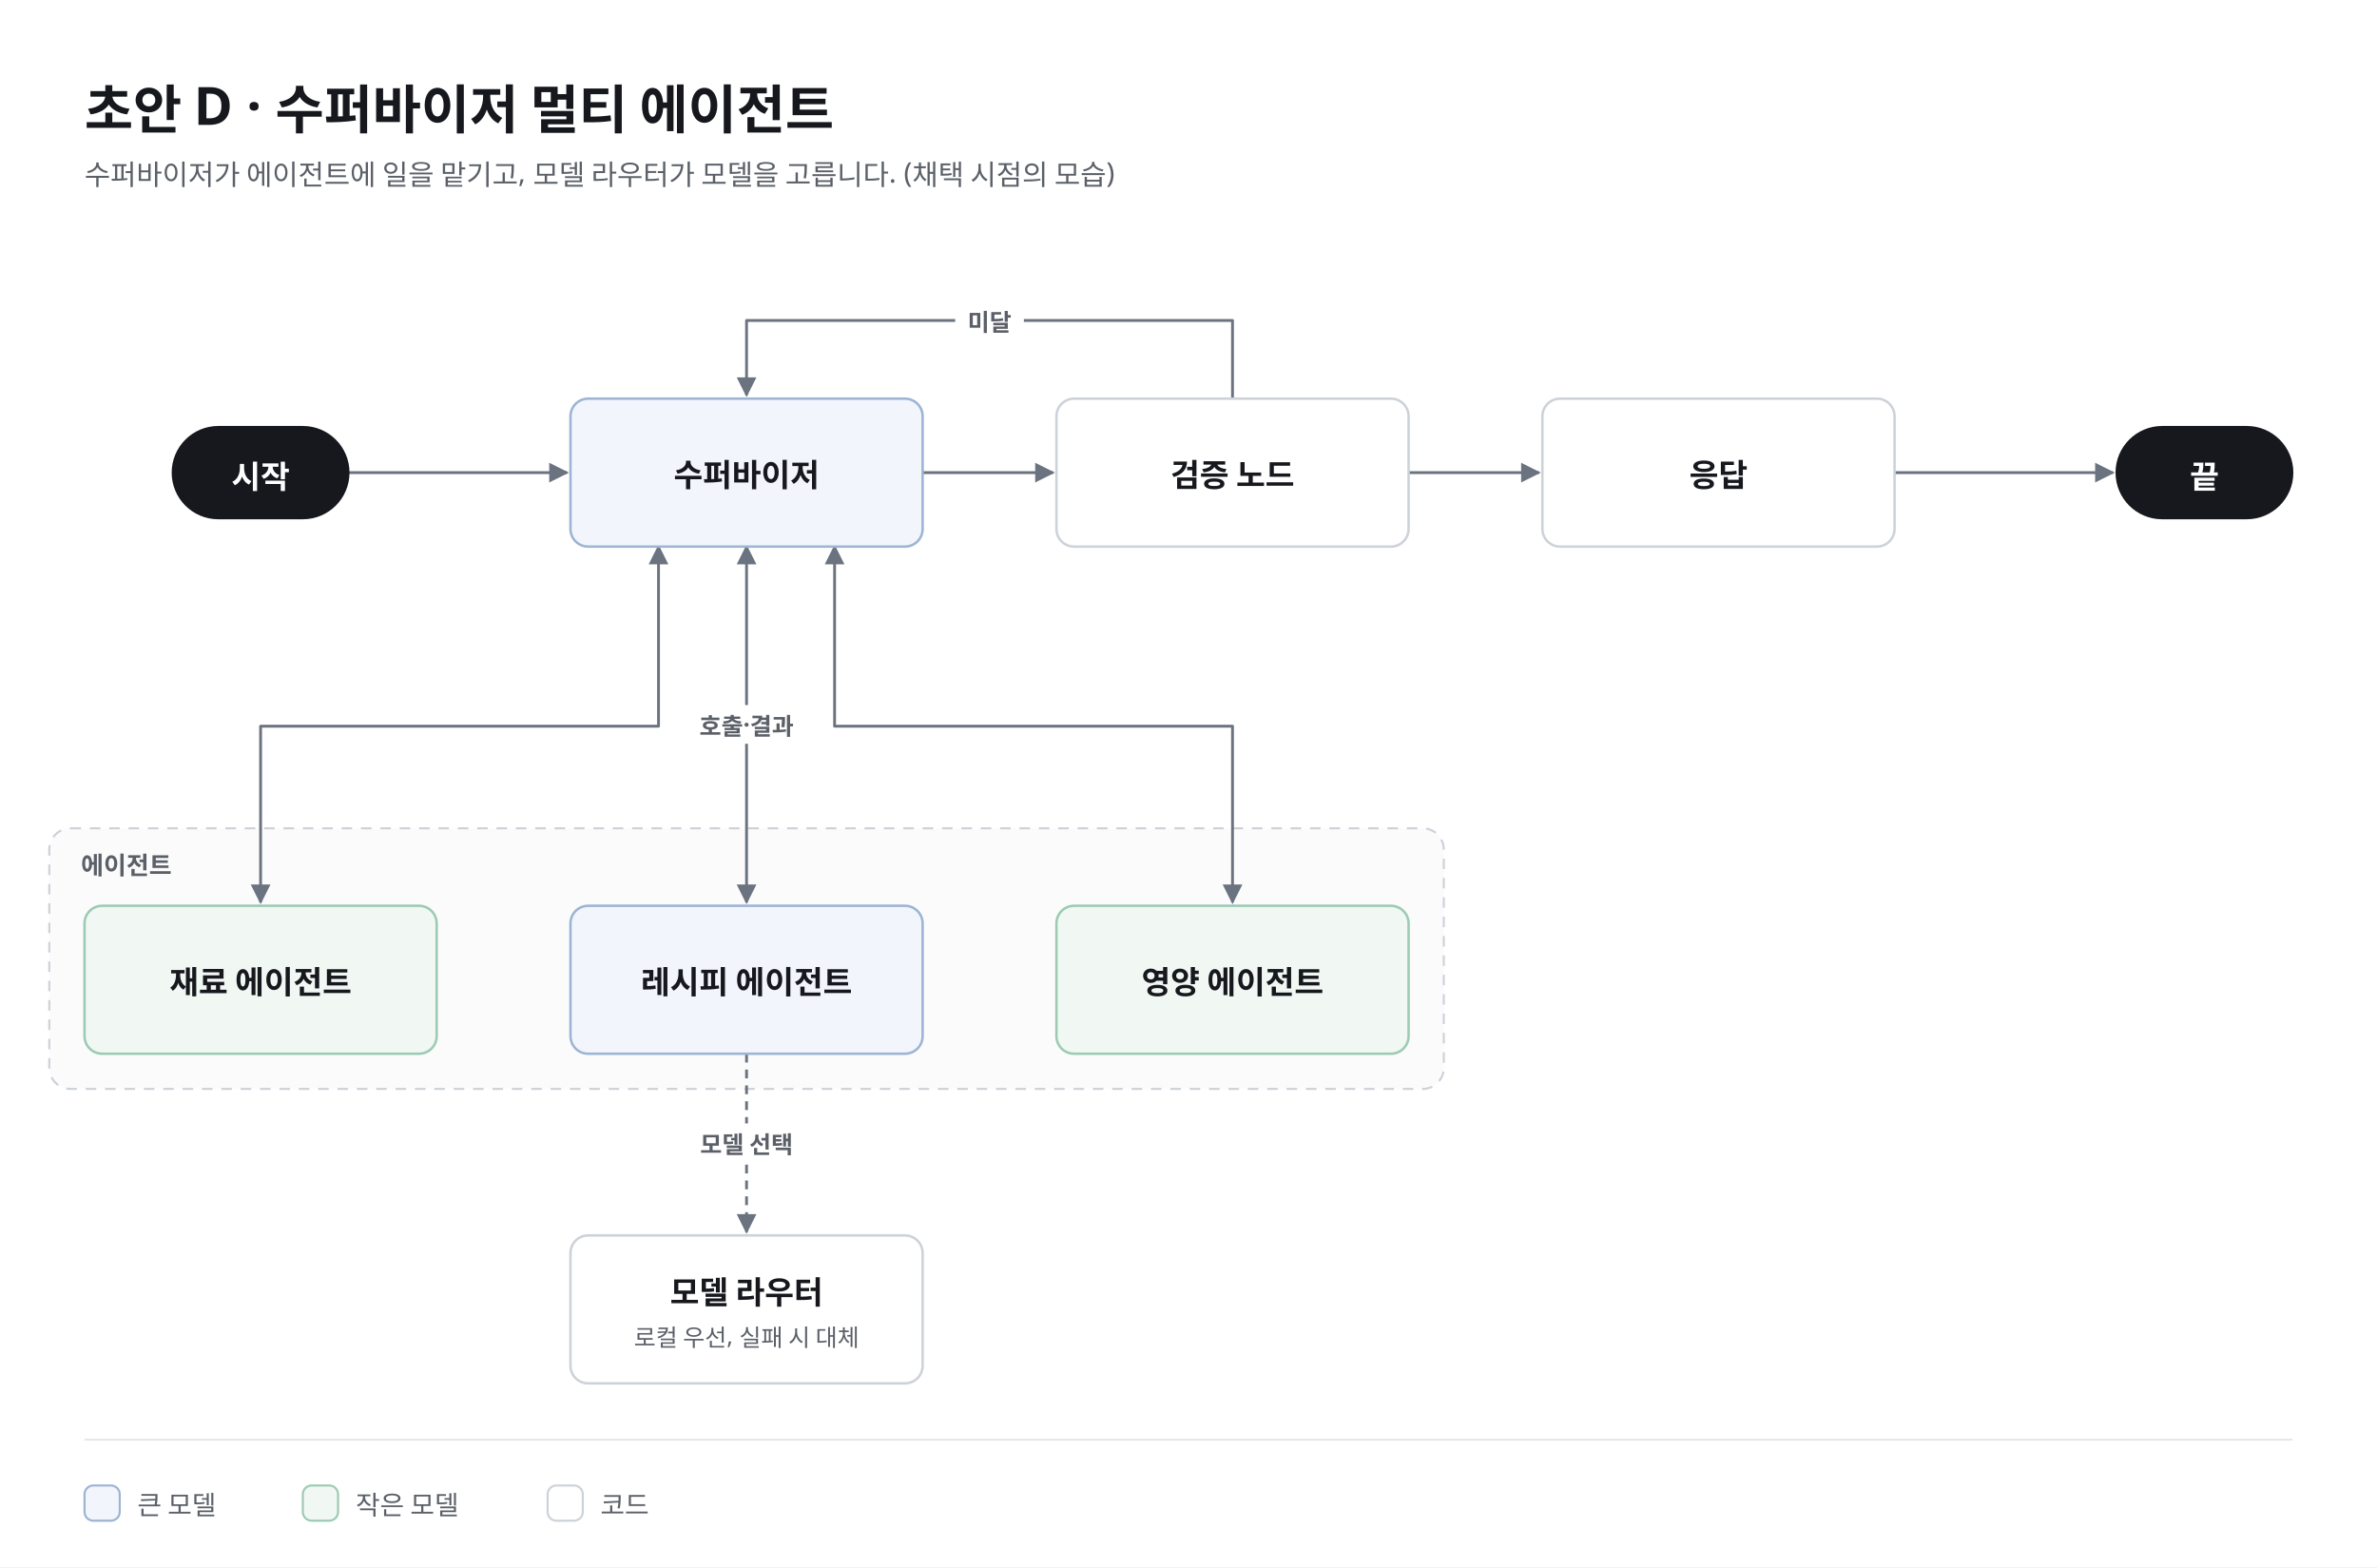
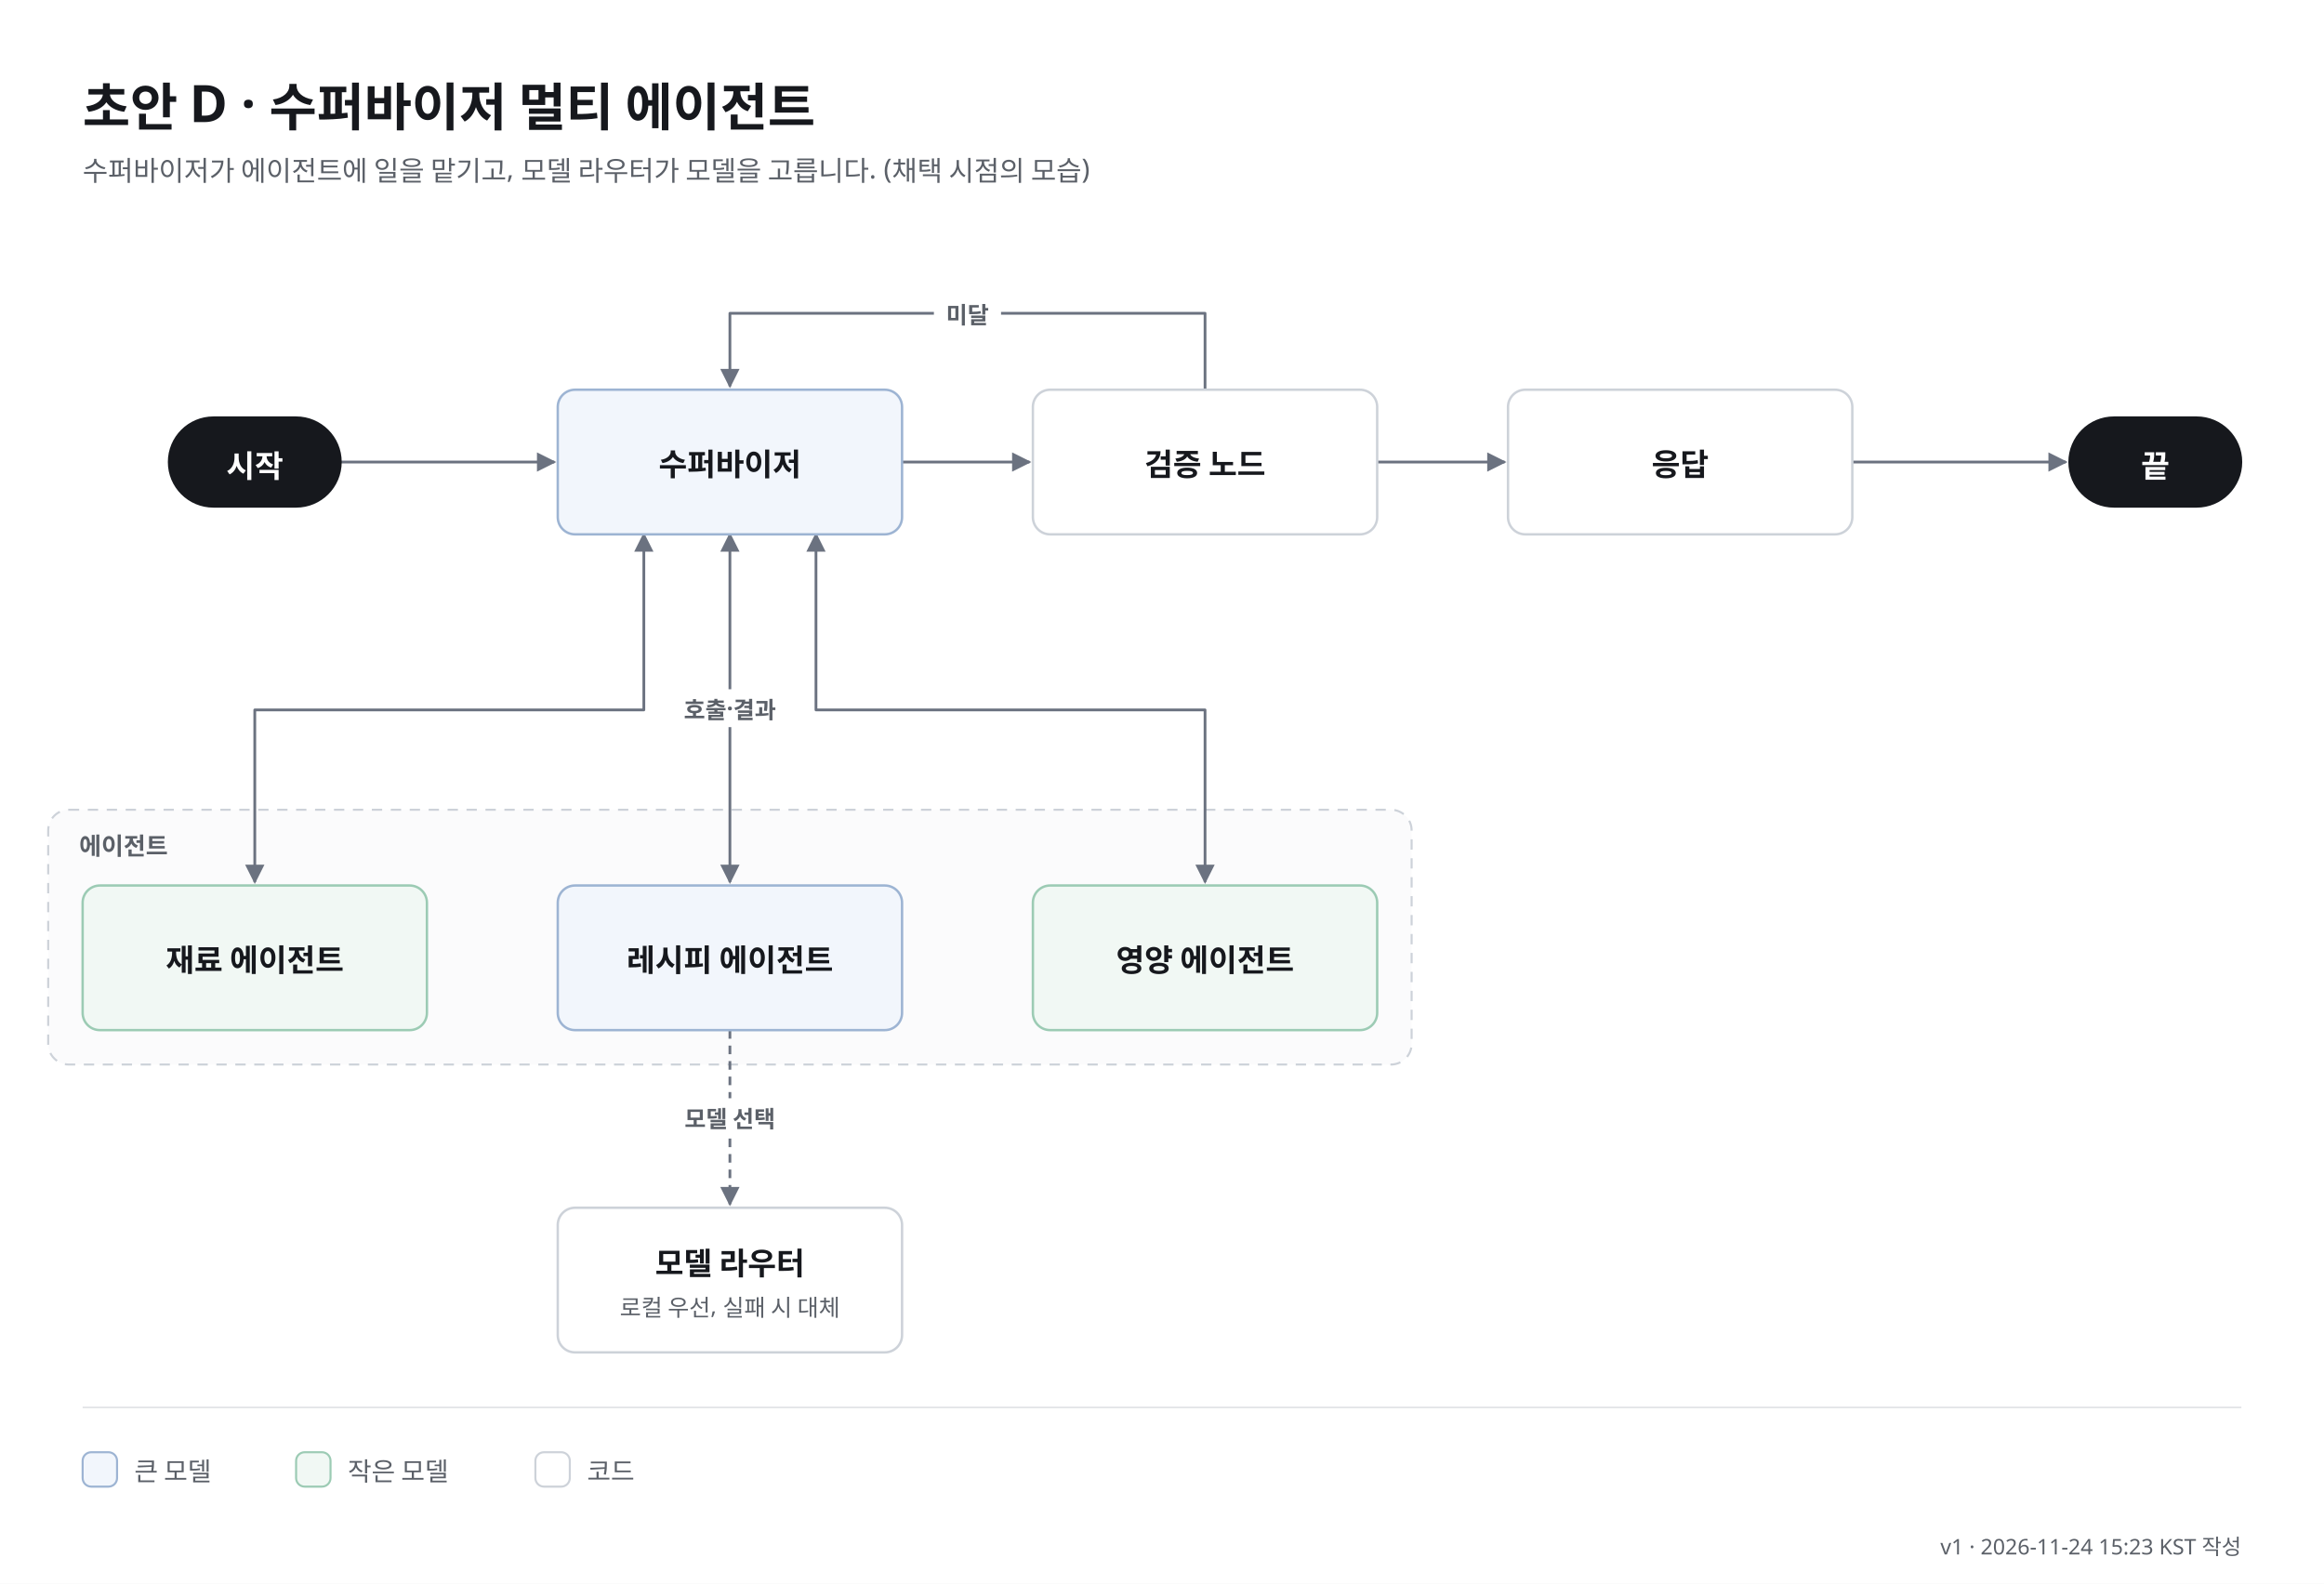
- <svg xmlns="http://www.w3.org/2000/svg" width="1350" height="890" viewBox="0 0 1350 890" font-family="Apple SD Gothic Neo, Pretendard, Noto Sans KR, sans-serif">
+ <svg xmlns="http://www.w3.org/2000/svg" data-spec-hash="dfa7ca09d04b" data-rev="1" data-stamp="2026-11-24 15:23 KST" width="1350" height="920" viewBox="0 0 1350 920" font-family="Apple SD Gothic Neo, Pretendard, Noto Sans KR, sans-serif">
  <defs>
    <marker id="ah" viewBox="0 0 10 10" refX="9" refY="5" markerWidth="7" markerHeight="7" orient="auto-start-reverse">
      <path d="M0 0L10 5L0 10z" fill="#6B7280" />
    </marker>
  </defs>
-   <rect width="1350" height="890" fill="#FFFFFF" />
+   <rect width="1350" height="920" fill="#FFFFFF" />
  <text x="48.0" y="60.0" font-size="30" font-weight="800" fill="#16181D" text-anchor="start" dominant-baseline="central">초안 D · 수퍼바이저 멀티 에이전트</text>
  <text x="48.0" y="98.0" font-size="16" font-weight="400" fill="#5B6068" text-anchor="start" dominant-baseline="central">수퍼바이저가 에이전트에 일을 맡기고, 모델 라우터가 모델을 고릅니다. (채택 시점의 모습)</text>
  <rect x="28.0" y="470.4" width="792.0" height="148.0" rx="12" fill="#FBFBFC" stroke="#CDD2D9" stroke-width="1.2" stroke-dasharray="6 5" />
  <text x="46.0" y="490.4" font-size="14" font-weight="700" fill="#5B6068" text-anchor="start" dominant-baseline="central">에이전트</text>
  <path d="M198.0 268.4 L322.0 268.4" fill="none" stroke="#6B7280" stroke-width="1.6" stroke-linejoin="round" marker-end="url(#ah)" />
  <path d="M524.0 268.4 L598.0 268.4" fill="none" stroke="#6B7280" stroke-width="1.6" stroke-linejoin="round" marker-end="url(#ah)" />
  <path d="M800.0 268.4 L874.0 268.4" fill="none" stroke="#6B7280" stroke-width="1.6" stroke-linejoin="round" marker-end="url(#ah)" />
  <path d="M1076.0 268.4 L1200.0 268.4" fill="none" stroke="#6B7280" stroke-width="1.6" stroke-linejoin="round" marker-end="url(#ah)" />
  <path d="M700.0 226.4 L700.0 182.0 L424.0 182.0 L424.0 224.4" fill="none" stroke="#6B7280" stroke-width="1.6" stroke-linejoin="round" marker-end="url(#ah)" />
  <path d="M374.0 310.4 L374.0 412.4 L148.0 412.4 L148.0 512.4" fill="none" stroke="#6B7280" stroke-width="1.6" stroke-linejoin="round" marker-start="url(#ah)" marker-end="url(#ah)" />
  <path d="M424.0 310.4 L424.0 512.4" fill="none" stroke="#6B7280" stroke-width="1.6" stroke-linejoin="round" marker-start="url(#ah)" marker-end="url(#ah)" />
  <path d="M474.0 310.4 L474.0 412.4 L700.0 412.4 L700.0 512.4" fill="none" stroke="#6B7280" stroke-width="1.6" stroke-linejoin="round" marker-start="url(#ah)" marker-end="url(#ah)" />
  <path d="M424.0 598.4 L424.0 699.6" fill="none" stroke="#6B7280" stroke-width="1.6" stroke-linejoin="round" marker-end="url(#ah)" stroke-dasharray="5 4" />
  <rect x="98.0" y="242.4" width="100.0" height="52.0" rx="26.0" fill="#16181D" stroke="#16181D" stroke-width="1" />
  <text x="148.0" y="269.4" font-size="18" font-weight="700" fill="#FFFFFF" text-anchor="middle" dominant-baseline="central">시작</text>
  <rect x="324.0" y="226.4" width="200.0" height="84.0" rx="10" fill="#F2F6FC" stroke="#9DB4D3" stroke-width="1.4" />
  <text x="424.0" y="268.4" font-size="18" font-weight="700" fill="#16181D" text-anchor="middle" dominant-baseline="central">수퍼바이저</text>
  <rect x="600.0" y="226.4" width="200.0" height="84.0" rx="10" fill="#FFFFFF" stroke="#CDD2D9" stroke-width="1.4" />
  <text x="700.0" y="268.4" font-size="18" font-weight="700" fill="#16181D" text-anchor="middle" dominant-baseline="central">검증 노드</text>
  <rect x="876.0" y="226.4" width="200.0" height="84.0" rx="10" fill="#FFFFFF" stroke="#CDD2D9" stroke-width="1.4" />
  <text x="976.0" y="268.4" font-size="18" font-weight="700" fill="#16181D" text-anchor="middle" dominant-baseline="central">응답</text>
  <rect x="1202.0" y="242.4" width="100.0" height="52.0" rx="26.0" fill="#16181D" stroke="#16181D" stroke-width="1" />
  <text x="1252.0" y="269.4" font-size="18" font-weight="700" fill="#FFFFFF" text-anchor="middle" dominant-baseline="central">끝</text>
  <rect x="48.0" y="514.4" width="200.0" height="84.0" rx="10" fill="#F1F8F4" stroke="#9CCBB4" stroke-width="1.4" />
  <text x="148.0" y="556.4" font-size="18" font-weight="700" fill="#16181D" text-anchor="middle" dominant-baseline="central">재료 에이전트</text>
  <rect x="324.0" y="514.4" width="200.0" height="84.0" rx="10" fill="#F2F6FC" stroke="#9DB4D3" stroke-width="1.4" />
  <text x="424.0" y="556.4" font-size="18" font-weight="700" fill="#16181D" text-anchor="middle" dominant-baseline="central">레시피 에이전트</text>
  <rect x="600.0" y="514.4" width="200.0" height="84.0" rx="10" fill="#F1F8F4" stroke="#9CCBB4" stroke-width="1.4" />
  <text x="700.0" y="556.4" font-size="18" font-weight="700" fill="#16181D" text-anchor="middle" dominant-baseline="central">영양 에이전트</text>
  <rect x="324.0" y="701.6" width="200.0" height="84.0" rx="10" fill="#FFFFFF" stroke="#CDD2D9" stroke-width="1.4" />
  <text x="424.0" y="732.6" font-size="18" font-weight="700" fill="#16181D" text-anchor="middle" dominant-baseline="central">모델 라우터</text>
  <text x="424.0" y="758.6" font-size="13.5" font-weight="400" fill="#5B6068" text-anchor="middle" dominant-baseline="central">로컬 우선, 실패 시 대체</text>
  <rect x="542.5" y="171.0" width="39.0" height="22.0" rx="4" fill="#FFFFFF" stroke="#FFFFFF" stroke-width="0" />
  <text x="562.0" y="182.0" font-size="13.5" font-weight="700" fill="#5B6068" text-anchor="middle" dominant-baseline="central">미달</text>
  <rect x="386.9" y="400.4" width="74.1" height="22.0" rx="4" fill="#FFFFFF" stroke="#FFFFFF" stroke-width="0" />
  <text x="424.0" y="411.4" font-size="13.5" font-weight="700" fill="#5B6068" text-anchor="middle" dominant-baseline="central">호출·결과</text>
  <rect x="386.9" y="638.0" width="74.1" height="22.0" rx="4" fill="#FFFFFF" stroke="#FFFFFF" stroke-width="0" />
  <text x="424.0" y="649.0" font-size="13.5" font-weight="700" fill="#5B6068" text-anchor="middle" dominant-baseline="central">모델 선택</text>
  <path d="M48.0 817.6 L1302.0 817.6" fill="none" stroke="#E3E5E8" stroke-width="1" stroke-linejoin="round" />
  <rect x="48.0" y="843.6" width="20.0" height="20.0" rx="5" fill="#F2F6FC" stroke="#9DB4D3" stroke-width="1.2" />
  <text x="78.0" y="853.6" font-size="15" font-weight="400" fill="#5B6068" text-anchor="start" dominant-baseline="central">큰 모델</text>
  <rect x="172.0" y="843.6" width="20.0" height="20.0" rx="5" fill="#F1F8F4" stroke="#9CCBB4" stroke-width="1.2" />
  <text x="202.0" y="853.6" font-size="15" font-weight="400" fill="#5B6068" text-anchor="start" dominant-baseline="central">작은 모델</text>
  <rect x="311.0" y="843.6" width="20.0" height="20.0" rx="5" fill="#FFFFFF" stroke="#CDD2D9" stroke-width="1.2" />
  <text x="341.0" y="853.6" font-size="15" font-weight="400" fill="#5B6068" text-anchor="start" dominant-baseline="central">코드</text>
+   <text x="1302.0" y="897.0" font-size="12.5" font-weight="400" fill="#5B6068" text-anchor="end" dominant-baseline="central">v1 · 2026-11-24 15:23 KST 작성</text>
</svg>
